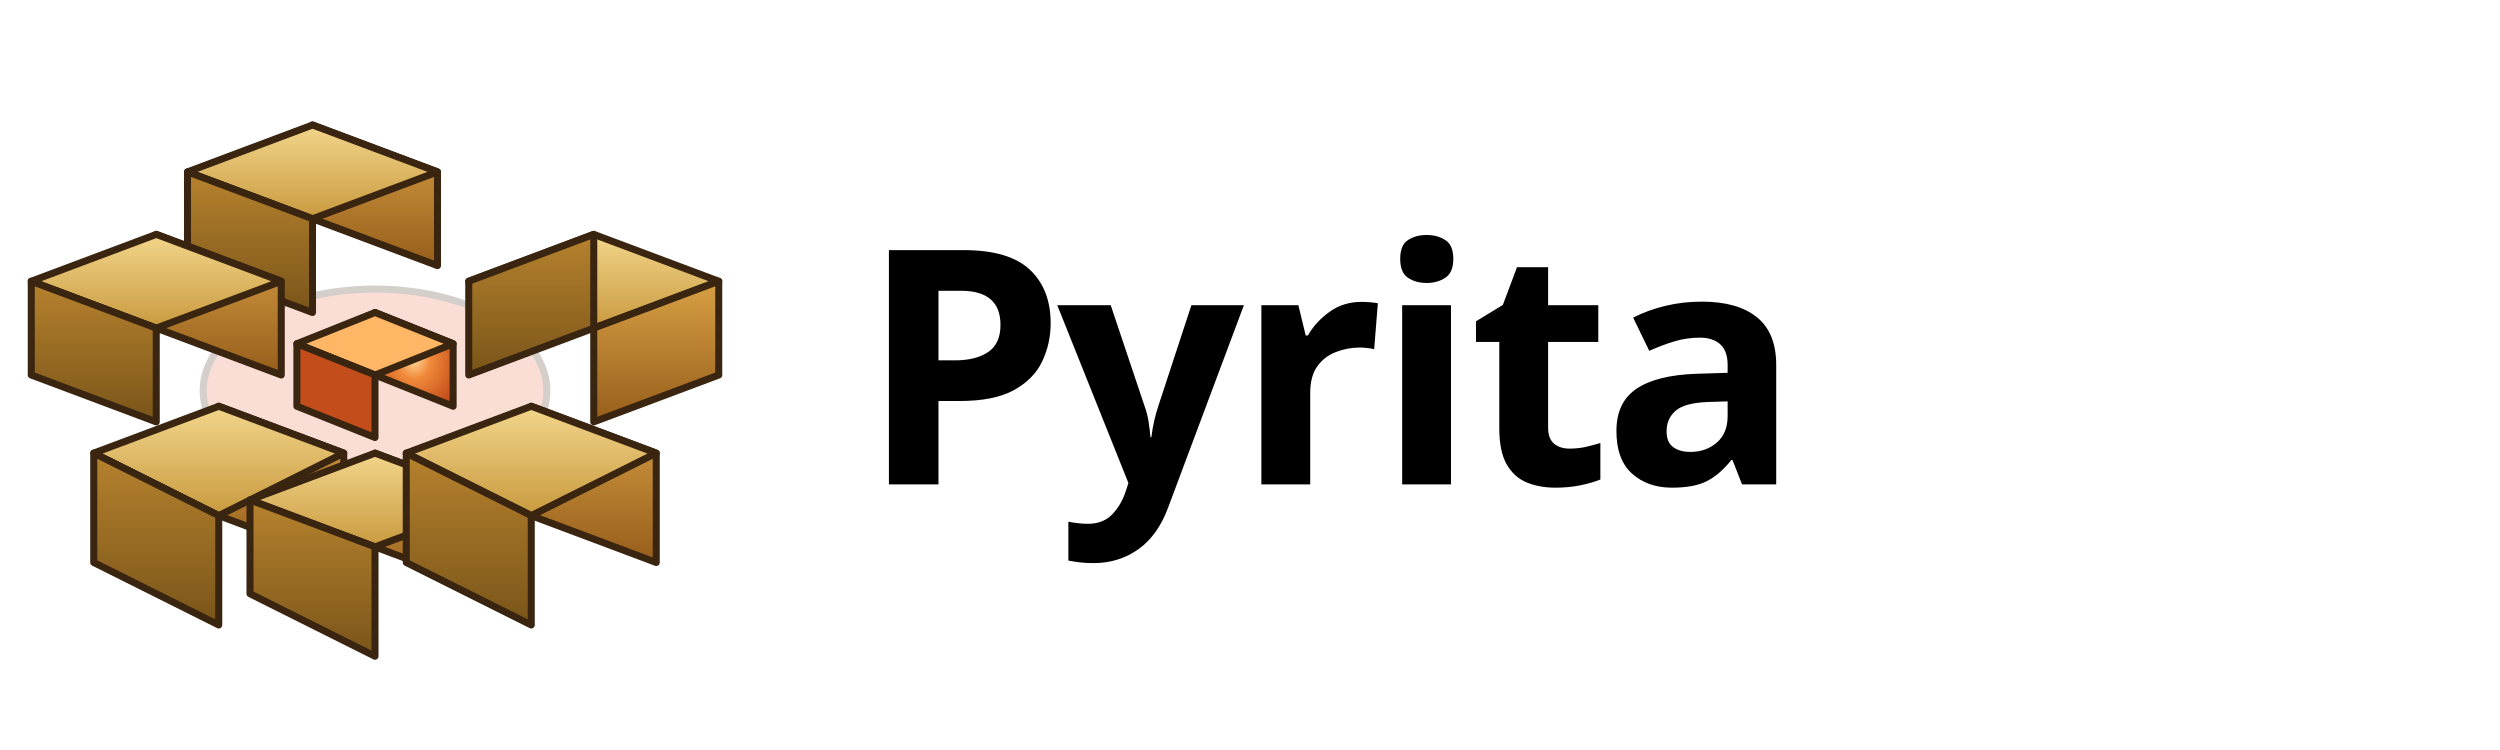
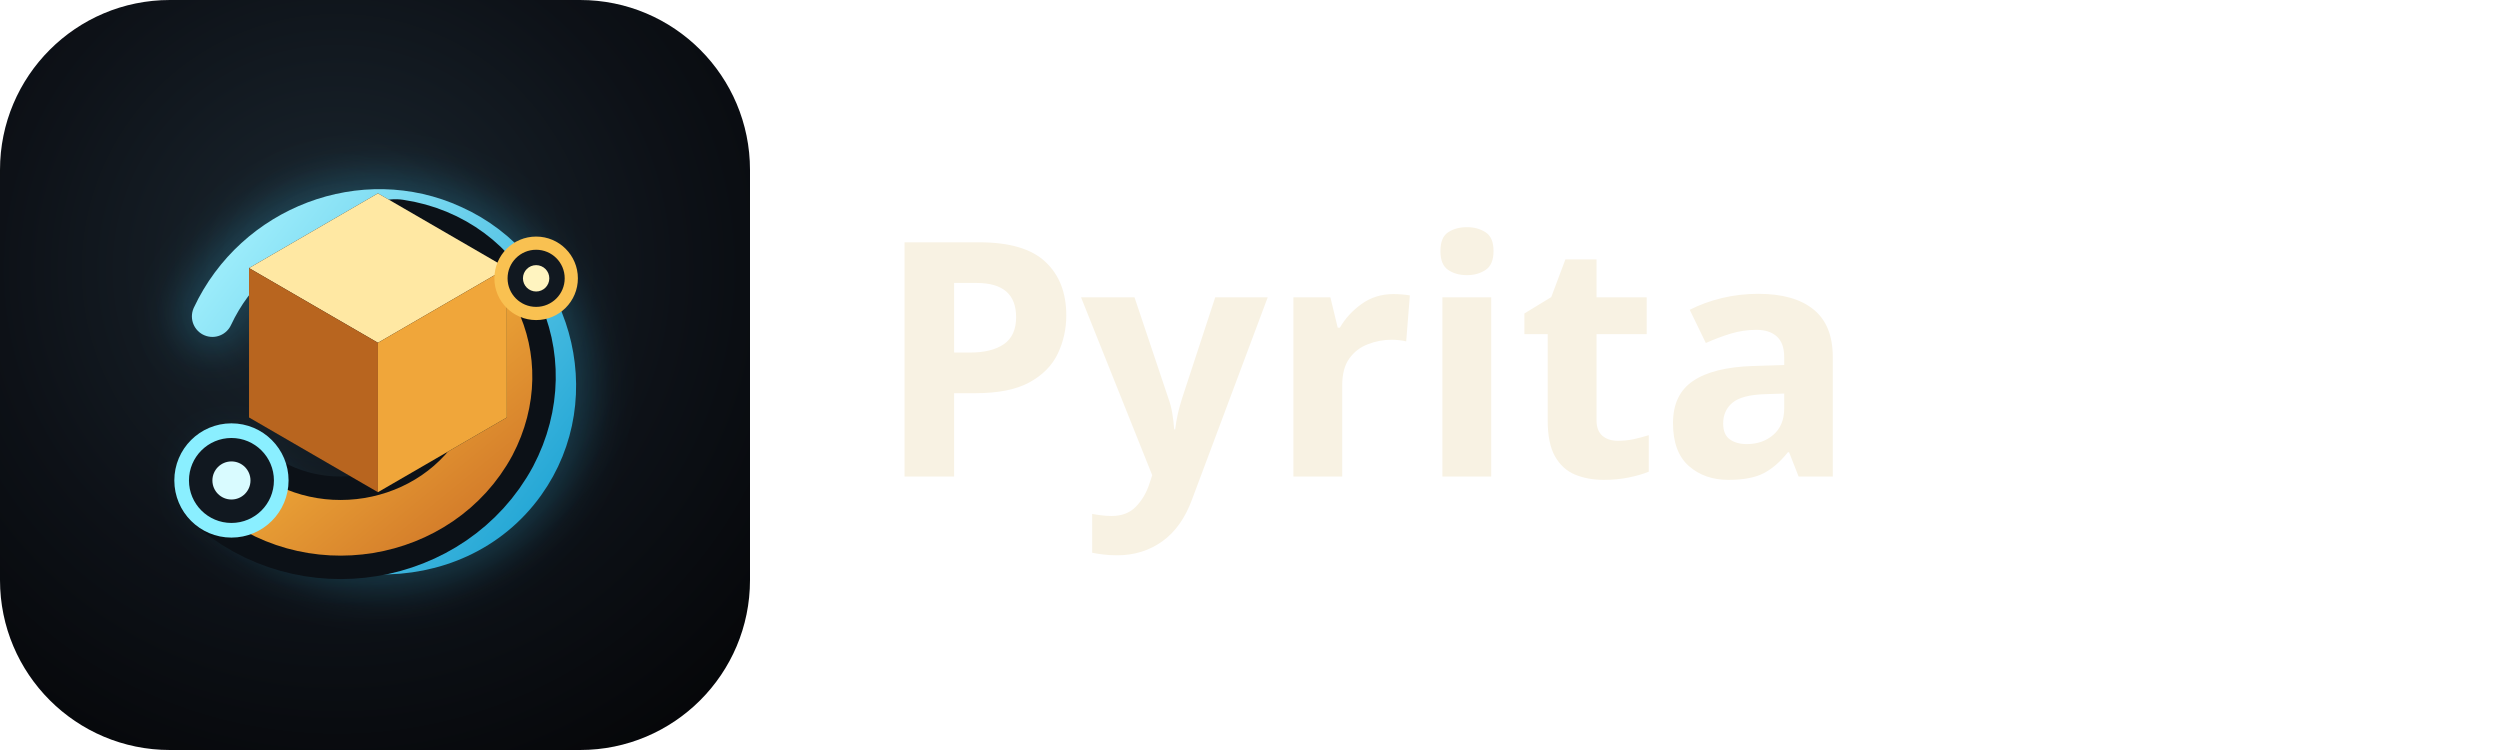
<svg xmlns="http://www.w3.org/2000/svg" viewBox="0 0 320 96" width="320" height="96" aria-label="Pyrita">
-   <defs>
-     <linearGradient id="lk2-top" x1="0" y1="0" x2="0" y2="1">
-       <stop offset="0%" stop-color="#F2D58A" />
-       <stop offset="100%" stop-color="#C99A3F" />
-     </linearGradient>
-     <linearGradient id="lk2-l" x1="0" y1="0" x2="0" y2="1">
-       <stop offset="0%" stop-color="#B6822E" />
-       <stop offset="100%" stop-color="#7A5519" />
-     </linearGradient>
-     <linearGradient id="lk2-r" x1="0" y1="0" x2="0" y2="1">
-       <stop offset="0%" stop-color="#D8A044" />
-       <stop offset="100%" stop-color="#965E1B" />
-     </linearGradient>
-     <radialGradient id="lk2-core" cx="50%" cy="50%" r="60%">
-       <stop offset="0%" stop-color="#FFD79A" />
-       <stop offset="35%" stop-color="#F08A3A" />
-       <stop offset="100%" stop-color="#C44E1B" />
-     </radialGradient>
-   </defs>
-   <g transform="translate(0,0)" stroke="#3A2510" stroke-width="0.9" stroke-linejoin="round">
-     <ellipse cx="48" cy="50" rx="22" ry="13" fill="#E8643A" opacity=".22" />
-     <g>
-       <polygon points="40,16 56,22 56,34 40,28" fill="url(#lk2-r)" />
-       <polygon points="40,16 24,22 40,28 56,22" fill="url(#lk2-top)" />
-       <polygon points="24,22 40,28 40,40 24,34" fill="url(#lk2-l)" />
-     </g>
-     <g>
-       <polygon points="20,30 36,36 36,48 20,42" fill="url(#lk2-r)" />
-       <polygon points="20,30 4,36 20,42 36,36" fill="url(#lk2-top)" />
-       <polygon points="4,36 20,42 20,54 4,48" fill="url(#lk2-l)" />
-     </g>
-     <g>
-       <polygon points="76,30 92,36 76,42 60,36" fill="url(#lk2-top)" />
-       <polygon points="76,30 60,36 60,48 76,42" fill="url(#lk2-l)" />
-       <polygon points="92,36 76,42 76,54 92,48" fill="url(#lk2-r)" />
-     </g>
-     <g>
-       <polygon points="48,40 58,44 58,52 48,48" fill="url(#lk2-core)" />
-       <polygon points="48,40 38,44 48,48 58,44" fill="#FFB766" />
-       <polygon points="38,44 48,48 48,56 38,52" fill="#C44E1B" />
-     </g>
-     <g>
-       <polygon points="28,52 44,58 44,72 28,66" fill="url(#lk2-r)" />
-       <polygon points="28,52 12,58 28,66 44,58" fill="url(#lk2-top)" />
-       <polygon points="12,58 28,66 28,80 12,72" fill="url(#lk2-l)" />
-     </g>
-     <g>
-       <polygon points="48,58 64,64 64,76 48,70" fill="url(#lk2-r)" />
-       <polygon points="48,58 32,64 48,70 64,64" fill="url(#lk2-top)" />
-       <polygon points="32,64 48,70 48,84 32,76" fill="url(#lk2-l)" />
-     </g>
-     <g>
-       <polygon points="68,52 84,58 84,72 68,66" fill="url(#lk2-r)" />
-       <polygon points="68,52 52,58 68,66 84,58" fill="url(#lk2-top)" />
-       <polygon points="52,58 68,66 68,80 52,72" fill="url(#lk2-l)" />
-     </g>
-   </g>
-   <text x="110" y="62" font-family="Manrope, system-ui, sans-serif" font-weight="700" font-size="42" letter-spacing="-0.025em" fill="currentColor">Pyrita</text>
+   <svg x="0" y="0" width="96" height="96" viewBox="0 0 512 512">
+     <defs>
+       <radialGradient id="bg" cx="45%" cy="36%" r="78%">
+         <stop offset="0" stop-color="#1B2730" />
+         <stop offset="0.58" stop-color="#0D1117" />
+         <stop offset="1" stop-color="#050608" />
+       </radialGradient>
+       <linearGradient id="routeGold" x1="139" y1="111" x2="370" y2="394" gradientUnits="userSpaceOnUse">
+         <stop offset="0" stop-color="#FFE8A3" />
+         <stop offset="0.42" stop-color="#F4B33C" />
+         <stop offset="1" stop-color="#C66522" />
+       </linearGradient>
+       <linearGradient id="cyan" x1="134" y1="151" x2="380" y2="338" gradientUnits="userSpaceOnUse">
+         <stop offset="0" stop-color="#A9F4FF" />
+         <stop offset="1" stop-color="#23A6D5" />
+       </linearGradient>
+       <filter id="glow" x="-40%" y="-40%" width="180%" height="180%">
+         <feGaussianBlur stdDeviation="14" />
+       </filter>
+     </defs>
+     <rect width="512" height="512" rx="116" fill="url(#bg)" />
+     <path d="M158 328 C206 392 310 397 358 330 C401 270 376 184 309 154 C248 126 174 154 145 216" fill="none" stroke="#34C6F4" stroke-width="48" stroke-linecap="round" opacity="0.22" filter="url(#glow)" />
+     <path d="M158 328 C206 392 310 397 358 330 C401 270 376 184 309 154 C248 126 174 154 145 216" fill="none" stroke="url(#cyan)" stroke-width="28" stroke-linecap="round" />
+     <path d="M154 330 C210 381 299 365 333 302 C363 245 331 180 270 171" fill="none" stroke="#0C1117" stroke-width="70" stroke-linecap="round" />
+     <path d="M154 330 C210 381 299 365 333 302 C363 245 331 180 270 171" fill="none" stroke="url(#routeGold)" stroke-width="38" stroke-linecap="round" />
+     <path d="M170 183 258 132 346 183 346 285 258 336 170 285Z" fill="#10151B" />
+     <path d="M258 132 346 183 258 234 170 183Z" fill="#FFE8A3" />
+     <path d="M170 183 258 234 258 336 170 285Z" fill="#B8651F" />
+     <path d="M346 183 258 234 258 336 346 285Z" fill="#F0A63A" />
+     <circle cx="158" cy="328" r="34" fill="#111820" stroke="#8AEFFF" stroke-width="10" />
+     <circle cx="158" cy="328" r="13" fill="#D9FBFF" />
+     <circle cx="366" cy="190" r="24" fill="#111820" stroke="#F9C151" stroke-width="9" />
+     <circle cx="366" cy="190" r="9" fill="#FFF4C0" />
+   </svg>
+   <text x="112" y="61" font-family="Manrope, system-ui, sans-serif" font-weight="800" font-size="42" letter-spacing="0" fill="#F8F2E3">Pyrita</text>
</svg>
